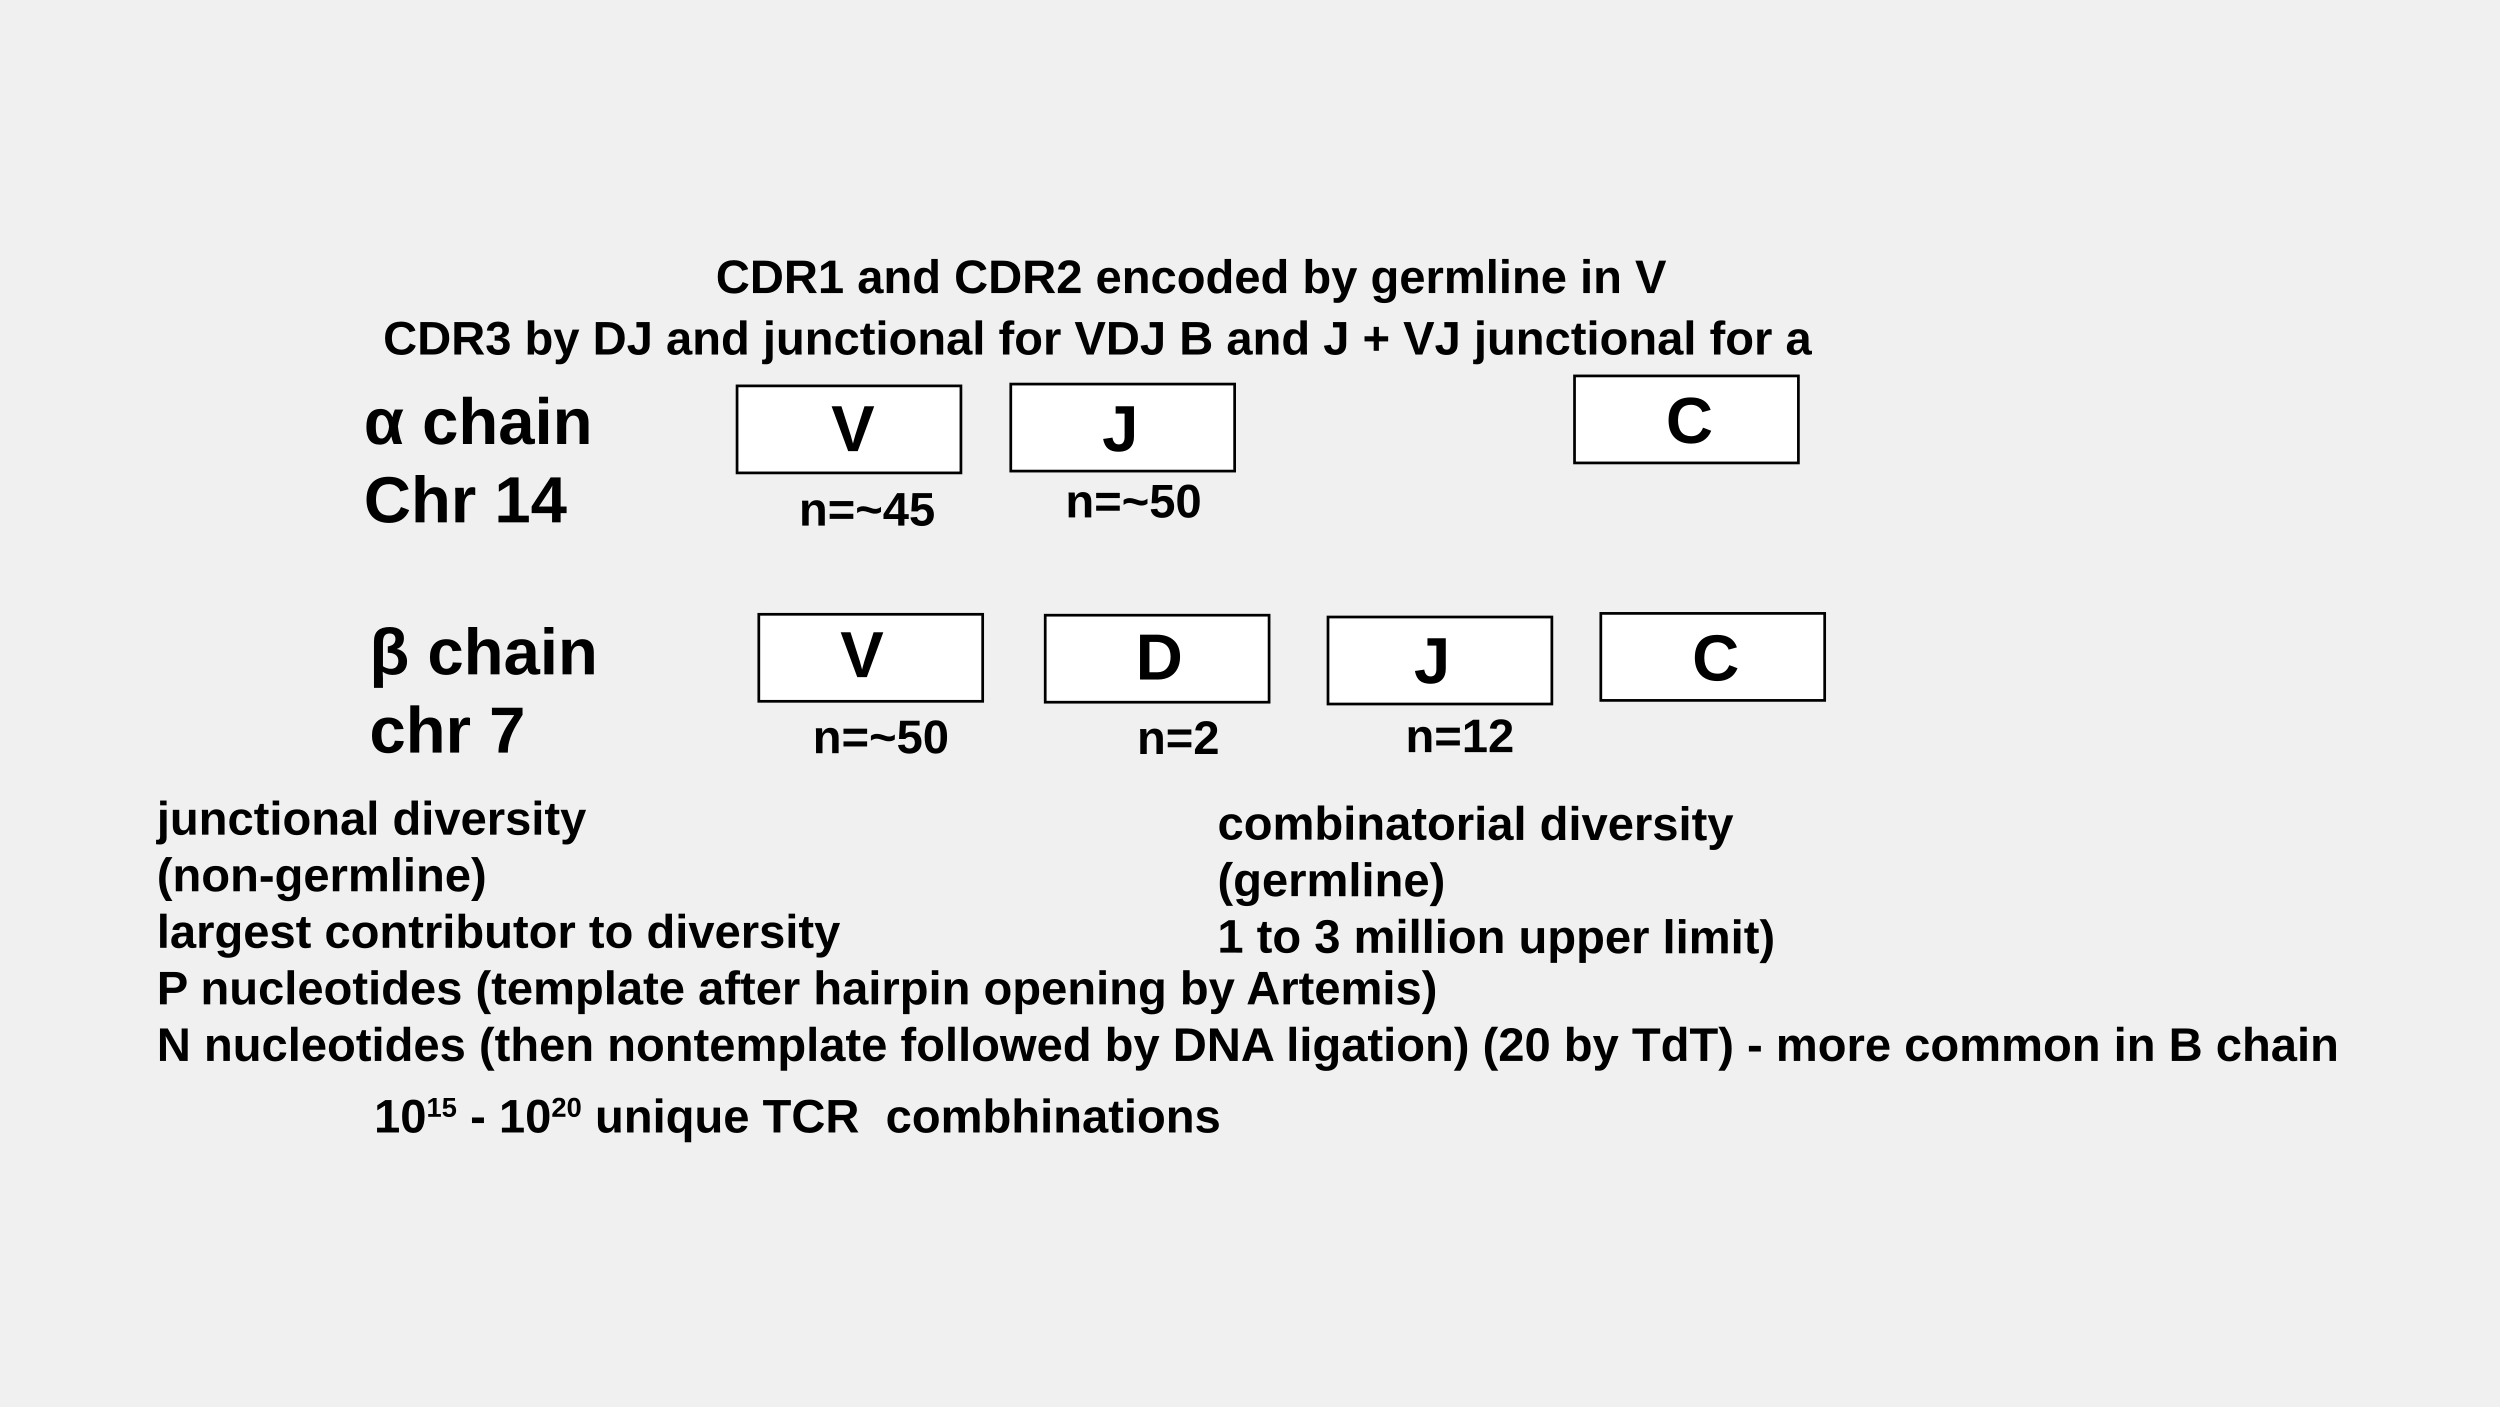
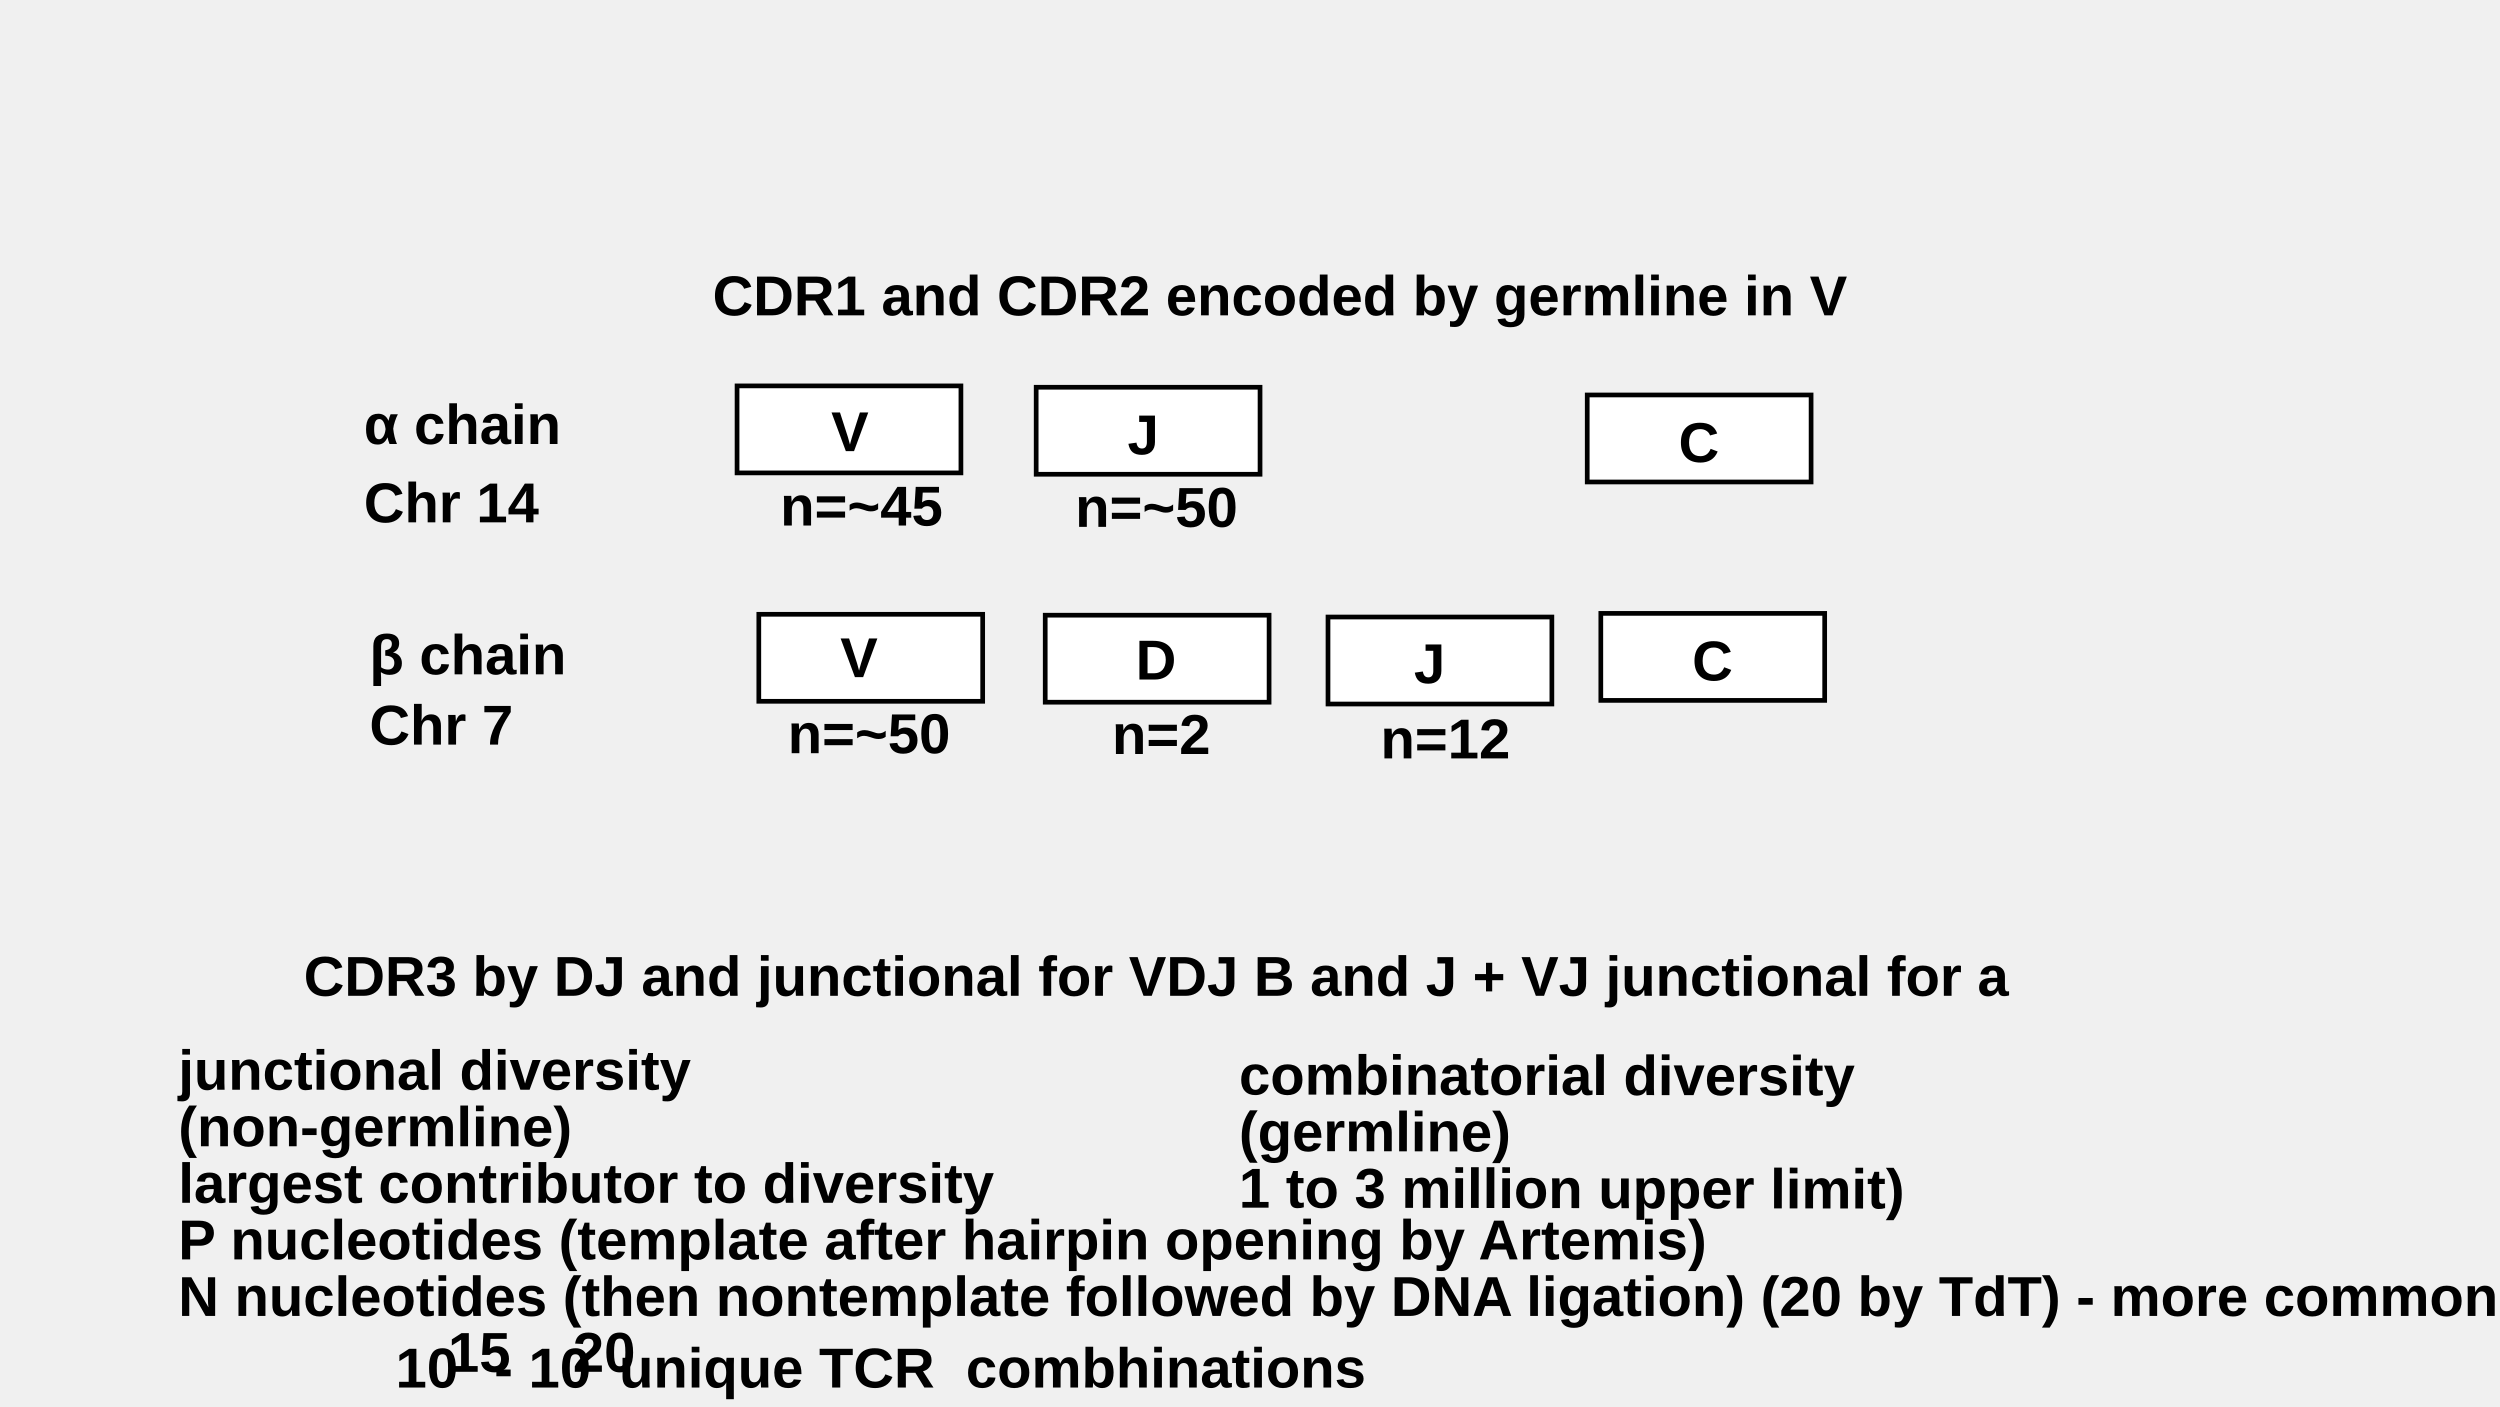
<svg xmlns="http://www.w3.org/2000/svg" id="Layer_2" version="1.1" viewBox="0 0 1600 900" width="1600" height="900">
  <defs id="defs1">
    <style id="style1">
      .st0 {
        font-size: 72px;
      }

      .st0, .st1 {
        font-family: Arial-BoldMT, Arial;
        font-weight: 700;
      }

      .st2 {
        fill: #fff;
        stroke: #000;
        stroke-miterlimit: 10;
        stroke-width: 3px;
      }

      .st1 {
        font-size: 52px;
      }
    </style>
  </defs>
-   <g id="g35" transform="matrix(0.5800668,0,0,0.5800668,159.3501,131.2466)">
-     <text class="st0" transform="translate(126.73,263.62)" id="text2">
-       <tspan x="0" y="0" id="tspan1">α­ chain</tspan>
-       <tspan x="0" y="86.4" id="tspan2">Chr 14</tspan>
-     </text>
-     <text class="st0" transform="translate(132.9,517.71)" id="text4">
-       <tspan x="0" y="0" id="tspan3">β chain</tspan>
-       <tspan x="0" y="86.4" id="tspan4">chr 7</tspan>
-     </text>
-     <text class="st1" transform="translate(138,1023.23)" id="text5">
-       <tspan x="0" y="0" id="tspan5">10</tspan>
-     </text>
-     <text class="st1" transform="matrix(0.58,0,0,0.58,195.84,1005.92)" id="text6">
-       <tspan x="0" y="0" id="tspan6">15</tspan>
-     </text>
-     <text class="st1" transform="translate(229.56,1023.23)" id="text7">
-       <tspan x="0" y="0" xml:space="preserve" id="tspan7"> - 10</tspan>
-     </text>
-     <text class="st1" transform="matrix(0.58,0,0,0.58,333.61,1005.92)" id="text8">
-       <tspan x="0" y="0" id="tspan8">20</tspan>
-     </text>
-     <text class="st1" transform="translate(367.33,1023.23)" id="text9">
-       <tspan x="0" y="0" xml:space="preserve" id="tspan9"> unique TCR  combhinations</tspan>
-     </text>
-     <text class="st1" transform="rotate(0.08,-500782.2,765678.24)" id="text12">
-       <tspan x="0" y="0" id="tspan10">combinatorial diversity</tspan>
-       <tspan x="0" y="62.4" id="tspan11">(germline)</tspan>
-       <tspan x="0" y="124.8" id="tspan12">1 to 3 million upper limit)</tspan>
-     </text>
-     <text class="st1" transform="translate(-101.7,694.67)" id="text17">
-       <tspan x="0" y="0" id="tspan13">junctional diversity</tspan>
-       <tspan x="0" y="62.4" id="tspan14">(non-germline)</tspan>
-       <tspan x="0" y="124.8" id="tspan15">largest contributor to diversity</tspan>
-       <tspan x="0" y="187.2" id="tspan16">P nucleotides (template after hairpin opening by Artemis)</tspan>
-       <tspan x="0" y="249.6" id="tspan17">N nucleotides (then nontemplate followed by DNA ligation) (20 by TdT) - more common in B chain</tspan>
-     </text>
-     <rect class="st2" x="562.5" y="451.5" width="247" height="96" id="rect17" />
-     <rect class="st2" x="878.5" y="452.5" width="247" height="96" id="rect18" />
-     <rect class="st2" x="1190.5" y="454.5" width="247" height="96" id="rect19" />
-     <rect class="st2" x="538.5" y="199.5" width="247" height="96" id="rect20" />
-     <rect class="st2" x="840.5" y="197.5" width="247" height="96" id="rect21" />
-     <text class="st0" transform="translate(652.34,520.85)" id="text21">
-       <tspan x="0" y="0" id="tspan21">V</tspan>
-     </text>
-     <text class="st0" transform="translate(978.3,523.48)" id="text22">
-       <tspan x="0" y="0" id="tspan22">D</tspan>
-     </text>
-     <text class="st0" transform="translate(1285.31,527.48)" id="text23">
-       <tspan x="0" y="0" id="tspan23">J</tspan>
-     </text>
-     <text class="st0" transform="translate(642.3,271.48)" id="text24">
-       <tspan x="0" y="0" id="tspan24">V</tspan>
-     </text>
-     <text class="st0" transform="translate(941.3,271.48)" id="text25">
-       <tspan x="0" y="0" id="tspan25">J</tspan>
-     </text>
-     <text class="st1" transform="translate(622,604.74)" id="text26">
-       <tspan x="0" y="0" id="tspan26">n=~50</tspan>
-     </text>
-     <text class="st1" transform="translate(979.76,605.61)" id="text27">
-       <tspan x="0" y="0" id="tspan27">n=2</tspan>
-     </text>
-     <text class="st1" transform="translate(1276,603.61)" id="text28">
-       <tspan x="0" y="0" id="tspan28">n=12</tspan>
-     </text>
-     <text class="st1" transform="translate(606.77,353.61)" id="text29">
-       <tspan x="0" y="0" id="tspan29">n=~45</tspan>
-     </text>
-     <text class="st1" transform="translate(900.77,344.61)" id="text30">
-       <tspan x="0" y="0" id="tspan30">n=~50</tspan>
-     </text>
-     <rect class="st2" x="1462.5" y="188.5" width="247" height="96" id="rect30" />
-     <text class="st0" transform="translate(1563.3,262.48)" id="text31">
-       <tspan x="0" y="0" id="tspan31">C</tspan>
-     </text>
-     <rect class="st2" x="1491.5" y="450.5" width="247" height="96" id="rect31" />
-     <text class="st0" transform="translate(1592.3,524.48)" id="text32">
-       <tspan x="0" y="0" id="tspan32">C</tspan>
-     </text>
-     <text class="st1" transform="translate(515.06,97.11)" id="text33">
-       <tspan x="0" y="0" xml:space="preserve" id="tspan33">CDR1 and CDR2 encoded by germline in V  </tspan>
-     </text>
-     <text class="st1" transform="translate(148,164.88)" id="text34">
-       <tspan x="0" y="0" id="tspan34">CDR3 by DJ and junctional for VDJ B and J + VJ junctional for a</tspan>
-     </text>
-   </g>
+   <text class="st0" id="text2" x="232.862" y="284.164" style="stroke-width:0.58;-inkscape-font-specification:'Arial-BoldMT, Arial, Bold';font-family:Arial-BoldMT, Arial;font-weight:bold;font-style:normal;font-stretch:normal;font-variant:normal;font-size:36px;font-variant-ligatures:normal;font-variant-caps:normal;font-variant-numeric:normal;font-variant-east-asian:normal">
+     <tspan x="232.862" y="284.164" id="tspan1" style="stroke-width:0.58;-inkscape-font-specification:'Arial-BoldMT, Arial, Bold';font-family:Arial-BoldMT, Arial;font-weight:bold;font-style:normal;font-stretch:normal;font-variant:normal;font-size:36px;font-variant-ligatures:normal;font-variant-caps:normal;font-variant-numeric:normal;font-variant-east-asian:normal">α­ chain</tspan>
+     <tspan x="232.862" y="334.282" id="tspan2" style="stroke-width:0.58;-inkscape-font-specification:'Arial-BoldMT, Arial, Bold';font-family:Arial-BoldMT, Arial;font-weight:bold;font-style:normal;font-stretch:normal;font-variant:normal;font-size:36px;font-variant-ligatures:normal;font-variant-caps:normal;font-variant-numeric:normal;font-variant-east-asian:normal">Chr 14</tspan>
+   </text>
+   <text class="st0" id="text4" x="236.441" y="431.553" style="font-style:normal;font-variant:normal;font-weight:bold;font-stretch:normal;font-size:36px;font-family:Arial-BoldMT, Arial;-inkscape-font-specification:'Arial-BoldMT, Arial, Bold';font-variant-ligatures:normal;font-variant-caps:normal;font-variant-numeric:normal;font-variant-east-asian:normal;white-space:pre;inline-size:248.232;display:inline;stroke-width:0.58" xml:space="preserve">
+     <tspan x="236.441" y="431.553" id="tspan4">β chain
+ </tspan>
+     <tspan x="236.441" y="476.553" id="tspan18">Chr 7</tspan>
+   </text>
+   <text class="st1" id="text5" x="253.154" y="888.005" style="font-style:normal;font-variant:normal;font-weight:bold;font-stretch:normal;font-size:36px;font-family:Arial-BoldMT, Arial;-inkscape-font-specification:'Arial-BoldMT, Arial, Bold';font-variant-ligatures:normal;font-variant-caps:normal;font-variant-numeric:normal;font-variant-east-asian:normal;stroke-width:0.58">
+     <tspan x="253.154" y="888.005" id="tspan5" style="font-style:normal;font-variant:normal;font-weight:bold;font-stretch:normal;font-size:36px;font-family:Arial-BoldMT, Arial;-inkscape-font-specification:'Arial-BoldMT, Arial, Bold';font-variant-ligatures:normal;font-variant-caps:normal;font-variant-numeric:normal;font-variant-east-asian:normal;stroke-width:0.58">10</tspan>
+   </text>
+   <text class="st1" id="text6" x="286.705" y="877.964" style="font-style:normal;font-variant:normal;font-weight:bold;font-stretch:normal;font-size:36px;font-family:Arial-BoldMT, Arial;-inkscape-font-specification:'Arial-BoldMT, Arial, Bold';font-variant-ligatures:normal;font-variant-caps:normal;font-variant-numeric:normal;font-variant-east-asian:normal;stroke-width:0.336">
+     <tspan x="286.705" y="877.964" id="tspan6" style="font-style:normal;font-variant:normal;font-weight:bold;font-stretch:normal;font-size:36px;font-family:Arial-BoldMT, Arial;-inkscape-font-specification:'Arial-BoldMT, Arial, Bold';font-variant-ligatures:normal;font-variant-caps:normal;font-variant-numeric:normal;font-variant-east-asian:normal;stroke-width:0.336">15</tspan>
+   </text>
+   <text class="st1" id="text7" x="306.265" y="888.005" style="font-style:normal;font-variant:normal;font-weight:bold;font-stretch:normal;font-size:36px;font-family:Arial-BoldMT, Arial;-inkscape-font-specification:'Arial-BoldMT, Arial, Bold';font-variant-ligatures:normal;font-variant-caps:normal;font-variant-numeric:normal;font-variant-east-asian:normal;stroke-width:0.58">
+     <tspan x="306.265" y="888.005" xml:space="preserve" id="tspan7" style="font-style:normal;font-variant:normal;font-weight:bold;font-stretch:normal;font-size:36px;font-family:Arial-BoldMT, Arial;-inkscape-font-specification:'Arial-BoldMT, Arial, Bold';font-variant-ligatures:normal;font-variant-caps:normal;font-variant-numeric:normal;font-variant-east-asian:normal;stroke-width:0.58"> - 10</tspan>
+   </text>
+   <text class="st1" id="text8" x="366.621" y="877.964" style="font-style:normal;font-variant:normal;font-weight:bold;font-stretch:normal;font-size:36px;font-family:Arial-BoldMT, Arial;-inkscape-font-specification:'Arial-BoldMT, Arial, Bold';font-variant-ligatures:normal;font-variant-caps:normal;font-variant-numeric:normal;font-variant-east-asian:normal;stroke-width:0.336">
+     <tspan x="366.621" y="877.964" id="tspan8" style="font-style:normal;font-variant:normal;font-weight:bold;font-stretch:normal;font-size:36px;font-family:Arial-BoldMT, Arial;-inkscape-font-specification:'Arial-BoldMT, Arial, Bold';font-variant-ligatures:normal;font-variant-caps:normal;font-variant-numeric:normal;font-variant-east-asian:normal;stroke-width:0.336">20</tspan>
+   </text>
+   <text class="st1" id="text9" x="386.181" y="888.005" style="font-style:normal;font-variant:normal;font-weight:bold;font-stretch:normal;font-size:36px;font-family:Arial-BoldMT, Arial;-inkscape-font-specification:'Arial-BoldMT, Arial, Bold';font-variant-ligatures:normal;font-variant-caps:normal;font-variant-numeric:normal;font-variant-east-asian:normal;stroke-width:0.58">
+     <tspan x="386.181" y="888.005" xml:space="preserve" id="tspan9" style="font-style:normal;font-variant:normal;font-weight:bold;font-stretch:normal;font-size:36px;font-family:Arial-BoldMT, Arial;-inkscape-font-specification:'Arial-BoldMT, Arial, Bold';font-variant-ligatures:normal;font-variant-caps:normal;font-variant-numeric:normal;font-variant-east-asian:normal;stroke-width:0.58"> unique TCR  combhinations</tspan>
+   </text>
+   <text class="st1" transform="rotate(0.08)" id="text12" x="793.941" y="699.385" style="font-style:normal;font-variant:normal;font-weight:bold;font-stretch:normal;font-size:36px;font-family:Arial-BoldMT, Arial;-inkscape-font-specification:'Arial-BoldMT, Arial, Bold';font-variant-ligatures:normal;font-variant-caps:normal;font-variant-numeric:normal;font-variant-east-asian:normal;stroke-width:0.58">
+     <tspan x="793.941" y="699.385" id="tspan10" style="font-style:normal;font-variant:normal;font-weight:bold;font-stretch:normal;font-size:36px;font-family:Arial-BoldMT, Arial;-inkscape-font-specification:'Arial-BoldMT, Arial, Bold';font-variant-ligatures:normal;font-variant-caps:normal;font-variant-numeric:normal;font-variant-east-asian:normal;stroke-width:0.58">combinatorial diversity</tspan>
+     <tspan x="793.941" y="735.581" id="tspan11" style="font-style:normal;font-variant:normal;font-weight:bold;font-stretch:normal;font-size:36px;font-family:Arial-BoldMT, Arial;-inkscape-font-specification:'Arial-BoldMT, Arial, Bold';font-variant-ligatures:normal;font-variant-caps:normal;font-variant-numeric:normal;font-variant-east-asian:normal;stroke-width:0.58">(germline)</tspan>
+     <tspan x="793.941" y="771.777" id="tspan12" style="font-style:normal;font-variant:normal;font-weight:bold;font-stretch:normal;font-size:36px;font-family:Arial-BoldMT, Arial;-inkscape-font-specification:'Arial-BoldMT, Arial, Bold';font-variant-ligatures:normal;font-variant-caps:normal;font-variant-numeric:normal;font-variant-east-asian:normal;stroke-width:0.58">1 to 3 million upper limit)</tspan>
+   </text>
+   <text class="st1" id="text17" x="114.112" y="697.418" style="font-style:normal;font-variant:normal;font-weight:bold;font-stretch:normal;font-size:36px;font-family:Arial-BoldMT, Arial;-inkscape-font-specification:'Arial-BoldMT, Arial, Bold';font-variant-ligatures:normal;font-variant-caps:normal;font-variant-numeric:normal;font-variant-east-asian:normal;stroke-width:0.58">
+     <tspan x="114.112" y="697.418" id="tspan13" style="font-style:normal;font-variant:normal;font-weight:bold;font-stretch:normal;font-size:36px;font-family:Arial-BoldMT, Arial;-inkscape-font-specification:'Arial-BoldMT, Arial, Bold';font-variant-ligatures:normal;font-variant-caps:normal;font-variant-numeric:normal;font-variant-east-asian:normal;stroke-width:0.58">junctional diversity</tspan>
+     <tspan x="114.112" y="733.615" id="tspan14" style="font-style:normal;font-variant:normal;font-weight:bold;font-stretch:normal;font-size:36px;font-family:Arial-BoldMT, Arial;-inkscape-font-specification:'Arial-BoldMT, Arial, Bold';font-variant-ligatures:normal;font-variant-caps:normal;font-variant-numeric:normal;font-variant-east-asian:normal;stroke-width:0.58">(non-germline)</tspan>
+     <tspan x="114.112" y="769.811" id="tspan15" style="font-style:normal;font-variant:normal;font-weight:bold;font-stretch:normal;font-size:36px;font-family:Arial-BoldMT, Arial;-inkscape-font-specification:'Arial-BoldMT, Arial, Bold';font-variant-ligatures:normal;font-variant-caps:normal;font-variant-numeric:normal;font-variant-east-asian:normal;stroke-width:0.58">largest contributor to diversity</tspan>
+     <tspan x="114.112" y="806.007" id="tspan16" style="font-style:normal;font-variant:normal;font-weight:bold;font-stretch:normal;font-size:36px;font-family:Arial-BoldMT, Arial;-inkscape-font-specification:'Arial-BoldMT, Arial, Bold';font-variant-ligatures:normal;font-variant-caps:normal;font-variant-numeric:normal;font-variant-east-asian:normal;stroke-width:0.58">P nucleotides (template after hairpin opening by Artemis)</tspan>
+     <tspan x="114.112" y="842.203" id="tspan17" style="font-style:normal;font-variant:normal;font-weight:bold;font-stretch:normal;font-size:36px;font-family:Arial-BoldMT, Arial;-inkscape-font-specification:'Arial-BoldMT, Arial, Bold';font-variant-ligatures:normal;font-variant-caps:normal;font-variant-numeric:normal;font-variant-east-asian:normal;stroke-width:0.58">N nucleotides (then nontemplate followed by DNA ligation) (20 by TdT) - more common in B chain</tspan>
+   </text>
+   <rect class="st2" x="485.638" y="393.147" width="143.276" height="55.686" id="rect17" />
+   <rect class="st2" x="668.939" y="393.727" width="143.276" height="55.686" id="rect18" />
+   <rect class="st2" x="849.92" y="394.887" width="143.276" height="55.686" id="rect19" />
+   <rect class="st2" x="471.716" y="246.97" width="143.276" height="55.686" id="rect20" />
+   <rect class="st2" x="663.151" y="247.842" width="143.276" height="55.686" id="rect21" />
+   <text class="st0" id="text21" x="537.751" y="433.374" style="stroke-width:0.58;-inkscape-font-specification:'Arial-BoldMT, Arial, Bold';font-family:Arial-BoldMT, Arial;font-weight:bold;font-style:normal;font-stretch:normal;font-variant:normal;font-size:36px;font-variant-ligatures:normal;font-variant-caps:normal;font-variant-numeric:normal;font-variant-east-asian:normal">
+     <tspan x="537.751" y="433.374" id="tspan21" style="stroke-width:0.58;-inkscape-font-specification:'Arial-BoldMT, Arial, Bold';font-family:Arial-BoldMT, Arial;font-weight:bold;font-style:normal;font-stretch:normal;font-variant:normal;font-size:36px;font-variant-ligatures:normal;font-variant-caps:normal;font-variant-numeric:normal;font-variant-east-asian:normal">V</tspan>
+   </text>
+   <text class="st0" id="text22" x="726.829" y="434.9" style="stroke-width:0.58;-inkscape-font-specification:'Arial-BoldMT, Arial, Bold';font-family:Arial-BoldMT, Arial;font-weight:bold;font-style:normal;font-stretch:normal;font-variant:normal;font-size:36px;font-variant-ligatures:normal;font-variant-caps:normal;font-variant-numeric:normal;font-variant-east-asian:normal">
+     <tspan x="726.829" y="434.9" id="tspan22" style="stroke-width:0.58;-inkscape-font-specification:'Arial-BoldMT, Arial, Bold';font-family:Arial-BoldMT, Arial;font-weight:bold;font-style:normal;font-stretch:normal;font-variant:normal;font-size:36px;font-variant-ligatures:normal;font-variant-caps:normal;font-variant-numeric:normal;font-variant-east-asian:normal">D</tspan>
+   </text>
+   <text class="st0" id="text23" x="904.916" y="437.22" style="stroke-width:0.58;-inkscape-font-specification:'Arial-BoldMT, Arial, Bold';font-family:Arial-BoldMT, Arial;font-weight:bold;font-style:normal;font-stretch:normal;font-variant:normal;font-size:36px;font-variant-ligatures:normal;font-variant-caps:normal;font-variant-numeric:normal;font-variant-east-asian:normal">
+     <tspan x="904.916" y="437.22" id="tspan23" style="stroke-width:0.58;-inkscape-font-specification:'Arial-BoldMT, Arial, Bold';font-family:Arial-BoldMT, Arial;font-weight:bold;font-style:normal;font-stretch:normal;font-variant:normal;font-size:36px;font-variant-ligatures:normal;font-variant-caps:normal;font-variant-numeric:normal;font-variant-east-asian:normal">J</tspan>
+   </text>
+   <text class="st0" id="text24" x="531.927" y="288.723" style="stroke-width:0.58;-inkscape-font-specification:'Arial-BoldMT, Arial, Bold';font-family:Arial-BoldMT, Arial;font-weight:bold;font-style:normal;font-stretch:normal;font-variant:normal;font-size:36px;font-variant-ligatures:normal;font-variant-caps:normal;font-variant-numeric:normal;font-variant-east-asian:normal">
+     <tspan x="531.927" y="288.723" id="tspan24" style="stroke-width:0.58;-inkscape-font-specification:'Arial-BoldMT, Arial, Bold';font-family:Arial-BoldMT, Arial;font-weight:bold;font-style:normal;font-stretch:normal;font-variant:normal;font-size:36px;font-variant-ligatures:normal;font-variant-caps:normal;font-variant-numeric:normal;font-variant-east-asian:normal">V</tspan>
+   </text>
+   <text class="st0" id="text25" x="721.622" y="290.755" style="font-style:normal;font-variant:normal;font-weight:bold;font-stretch:normal;font-size:36px;font-family:Arial-BoldMT, Arial;-inkscape-font-specification:'Arial-BoldMT, Arial, Bold';font-variant-ligatures:normal;font-variant-caps:normal;font-variant-numeric:normal;font-variant-east-asian:normal;stroke-width:0.58">
+     <tspan x="721.622" y="290.755" id="tspan25" style="font-style:normal;font-variant:normal;font-weight:bold;font-stretch:normal;font-size:36px;font-family:Arial-BoldMT, Arial;-inkscape-font-specification:'Arial-BoldMT, Arial, Bold';font-variant-ligatures:normal;font-variant-caps:normal;font-variant-numeric:normal;font-variant-east-asian:normal;stroke-width:0.58">J</tspan>
+   </text>
+   <text class="st1" id="text26" x="504.152" y="482.036" style="font-style:normal;font-variant:normal;font-weight:bold;font-stretch:normal;font-size:36px;font-family:Arial-BoldMT, Arial;-inkscape-font-specification:'Arial-BoldMT, Arial, Bold';font-variant-ligatures:normal;font-variant-caps:normal;font-variant-numeric:normal;font-variant-east-asian:normal;stroke-width:0.58">
+     <tspan x="504.152" y="482.036" id="tspan26" style="font-style:normal;font-variant:normal;font-weight:bold;font-stretch:normal;font-size:36px;font-family:Arial-BoldMT, Arial;-inkscape-font-specification:'Arial-BoldMT, Arial, Bold';font-variant-ligatures:normal;font-variant-caps:normal;font-variant-numeric:normal;font-variant-east-asian:normal;stroke-width:0.58">n=~50</tspan>
+   </text>
+   <text class="st1" id="text27" x="711.676" y="482.541" style="font-style:normal;font-variant:normal;font-weight:bold;font-stretch:normal;font-size:36px;font-family:Arial-BoldMT, Arial;-inkscape-font-specification:'Arial-BoldMT, Arial, Bold';font-variant-ligatures:normal;font-variant-caps:normal;font-variant-numeric:normal;font-variant-east-asian:normal;stroke-width:0.58">
+     <tspan x="711.676" y="482.541" id="tspan27" style="font-style:normal;font-variant:normal;font-weight:bold;font-stretch:normal;font-size:36px;font-family:Arial-BoldMT, Arial;-inkscape-font-specification:'Arial-BoldMT, Arial, Bold';font-variant-ligatures:normal;font-variant-caps:normal;font-variant-numeric:normal;font-variant-east-asian:normal;stroke-width:0.58">n=2</tspan>
+   </text>
+   <text class="st1" id="text28" x="883.515" y="485.381" style="font-style:normal;font-variant:normal;font-weight:bold;font-stretch:normal;font-size:36px;font-family:Arial-BoldMT, Arial;-inkscape-font-specification:'Arial-BoldMT, Arial, Bold';font-variant-ligatures:normal;font-variant-caps:normal;font-variant-numeric:normal;font-variant-east-asian:normal;stroke-width:0.58">
+     <tspan x="883.515" y="485.381" id="tspan28" style="font-style:normal;font-variant:normal;font-weight:bold;font-stretch:normal;font-size:36px;font-family:Arial-BoldMT, Arial;-inkscape-font-specification:'Arial-BoldMT, Arial, Bold';font-variant-ligatures:normal;font-variant-caps:normal;font-variant-numeric:normal;font-variant-east-asian:normal;stroke-width:0.58">n=12</tspan>
+   </text>
+   <text class="st1" id="text29" x="499.317" y="336.364" style="font-style:normal;font-variant:normal;font-weight:bold;font-stretch:normal;font-size:36px;font-family:Arial-BoldMT, Arial;-inkscape-font-specification:'Arial-BoldMT, Arial, Bold';font-variant-ligatures:normal;font-variant-caps:normal;font-variant-numeric:normal;font-variant-east-asian:normal;stroke-width:0.58">
+     <tspan x="499.317" y="336.364" id="tspan29" style="font-style:normal;font-variant:normal;font-weight:bold;font-stretch:normal;font-size:36px;font-family:Arial-BoldMT, Arial;-inkscape-font-specification:'Arial-BoldMT, Arial, Bold';font-variant-ligatures:normal;font-variant-caps:normal;font-variant-numeric:normal;font-variant-east-asian:normal;stroke-width:0.58">n=~45</tspan>
+   </text>
+   <text class="st1" id="text30" x="688.112" y="337.175" style="font-style:normal;font-variant:normal;font-weight:bold;font-stretch:normal;font-size:36px;font-family:Arial-BoldMT, Arial;-inkscape-font-specification:'Arial-BoldMT, Arial, Bold';font-variant-ligatures:normal;font-variant-caps:normal;font-variant-numeric:normal;font-variant-east-asian:normal;stroke-width:0.58">
+     <tspan x="688.112" y="337.175" id="tspan30" style="font-style:normal;font-variant:normal;font-weight:bold;font-stretch:normal;font-size:36px;font-family:Arial-BoldMT, Arial;-inkscape-font-specification:'Arial-BoldMT, Arial, Bold';font-variant-ligatures:normal;font-variant-caps:normal;font-variant-numeric:normal;font-variant-east-asian:normal;stroke-width:0.58">n=~50</tspan>
+   </text>
+   <rect class="st2" x="1015.825" y="252.78" width="143.276" height="55.686" id="rect30" />
+   <text class="st0" id="text31" x="1074.296" y="295.694" style="font-style:normal;font-variant:normal;font-weight:bold;font-stretch:normal;font-size:36px;font-family:Arial-BoldMT, Arial;-inkscape-font-specification:'Arial-BoldMT, Arial, Bold';font-variant-ligatures:normal;font-variant-caps:normal;font-variant-numeric:normal;font-variant-east-asian:normal;stroke-width:0.58">
+     <tspan x="1074.296" y="295.694" id="tspan31" style="font-style:normal;font-variant:normal;font-weight:bold;font-stretch:normal;font-size:36px;font-family:Arial-BoldMT, Arial;-inkscape-font-specification:'Arial-BoldMT, Arial, Bold';font-variant-ligatures:normal;font-variant-caps:normal;font-variant-numeric:normal;font-variant-east-asian:normal;stroke-width:0.58">C</tspan>
+   </text>
+   <rect class="st2" x="1024.52" y="392.567" width="143.276" height="55.686" id="rect31" />
+   <text class="st0" id="text32" x="1082.99" y="435.48" style="stroke-width:0.58;-inkscape-font-specification:'Arial-BoldMT, Arial, Bold';font-family:Arial-BoldMT, Arial;font-weight:bold;font-style:normal;font-stretch:normal;font-variant:normal;font-size:36px;font-variant-ligatures:normal;font-variant-caps:normal;font-variant-numeric:normal;font-variant-east-asian:normal">
+     <tspan x="1082.99" y="435.48" id="tspan32" style="stroke-width:0.58;-inkscape-font-specification:'Arial-BoldMT, Arial, Bold';font-family:Arial-BoldMT, Arial;font-weight:bold;font-style:normal;font-stretch:normal;font-variant:normal;font-size:36px;font-variant-ligatures:normal;font-variant-caps:normal;font-variant-numeric:normal;font-variant-east-asian:normal">C</tspan>
+   </text>
+   <text class="st1" id="text33" x="456.087" y="201.8" style="font-style:normal;font-variant:normal;font-weight:bold;font-stretch:normal;font-size:36px;font-family:Arial-BoldMT, Arial;-inkscape-font-specification:'Arial-BoldMT, Arial, Bold';font-variant-ligatures:normal;font-variant-caps:normal;font-variant-numeric:normal;font-variant-east-asian:normal;stroke-width:0.58">
+     <tspan x="456.087" y="201.8" xml:space="preserve" id="tspan33" style="font-style:normal;font-variant:normal;font-weight:bold;font-stretch:normal;font-size:36px;font-family:Arial-BoldMT, Arial;-inkscape-font-specification:'Arial-BoldMT, Arial, Bold';font-variant-ligatures:normal;font-variant-caps:normal;font-variant-numeric:normal;font-variant-east-asian:normal;stroke-width:0.58">CDR1 and CDR2 encoded by germline in V  </tspan>
+   </text>
+   <text class="st1" id="text34" x="194.404" y="637.322" style="font-style:normal;font-variant:normal;font-weight:bold;font-stretch:normal;font-size:36px;font-family:Arial-BoldMT, Arial;-inkscape-font-specification:'Arial-BoldMT, Arial, Bold';font-variant-ligatures:normal;font-variant-caps:normal;font-variant-numeric:normal;font-variant-east-asian:normal;stroke-width:0.58">
+     <tspan x="194.404" y="637.322" id="tspan34" style="font-style:normal;font-variant:normal;font-weight:bold;font-stretch:normal;font-size:36px;font-family:Arial-BoldMT, Arial;-inkscape-font-specification:'Arial-BoldMT, Arial, Bold';font-variant-ligatures:normal;font-variant-caps:normal;font-variant-numeric:normal;font-variant-east-asian:normal;stroke-width:0.58">CDR3 by DJ and junctional for VDJ B and J + VJ junctional for a</tspan>
+   </text>
  <text id="text35" x="159.35" y="131.247" style="font-size:6.961px;stroke-width:0.58" />
</svg>
